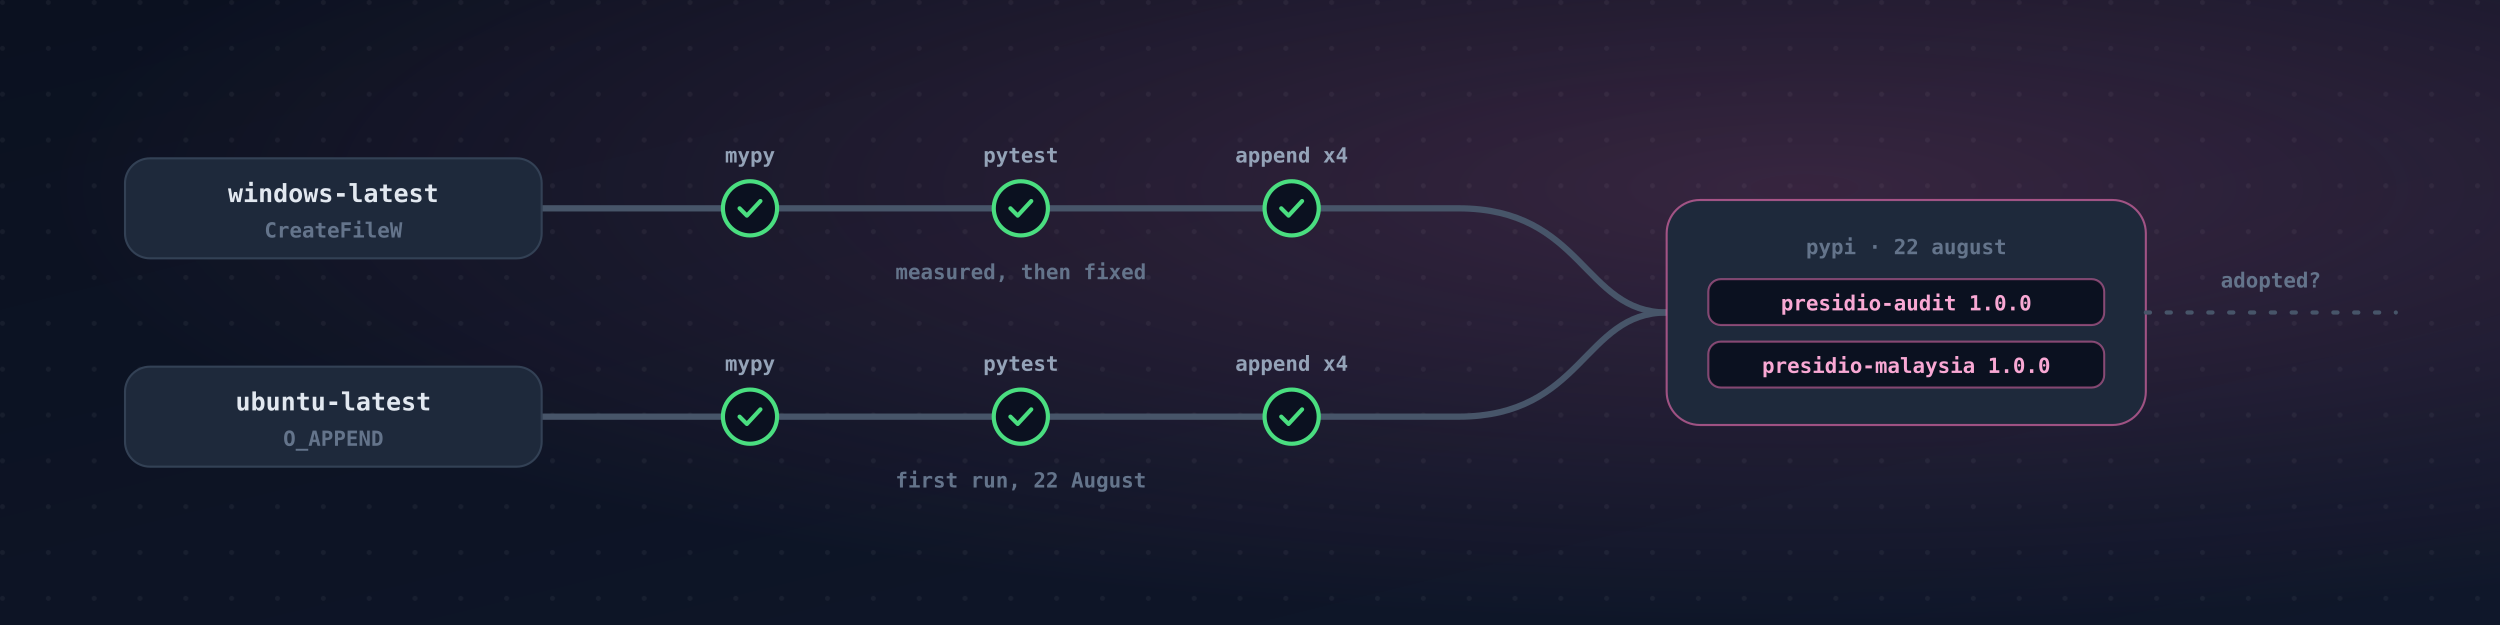
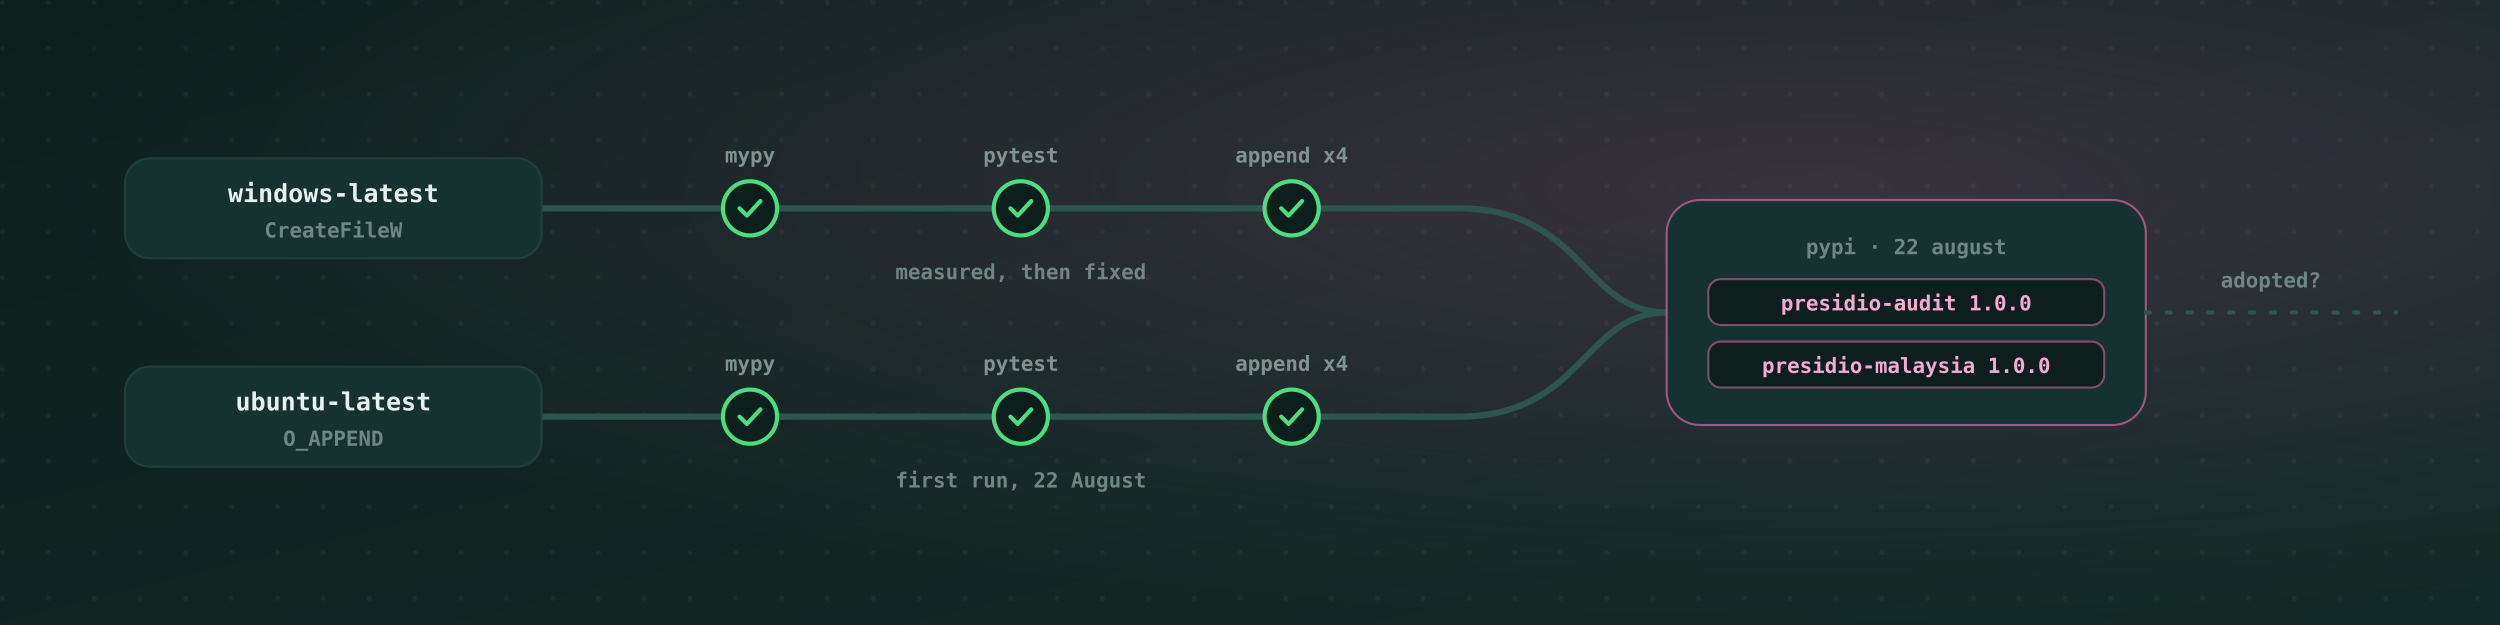
<svg xmlns="http://www.w3.org/2000/svg" viewBox="0 0 1200 300" role="img" aria-label="The audit store's two append paths, Windows and POSIX, both running green in CI on the way to a PyPI release">
  <defs>
    <linearGradient id="bg" x1="0" y1="0" x2="1" y2="1">
-       <stop offset="0" stop-color="#0b1120" />
-       <stop offset="1" stop-color="#0f172a" />
+       <stop offset="0" stop-color="#0C1F1D" />
+       <stop offset="1" stop-color="#122A27" />
    </linearGradient>
    <radialGradient id="glow" cx="0.72" cy="0.3" r="0.7">
      <stop offset="0" stop-color="#f472b6" stop-opacity="0.18" />
      <stop offset="1" stop-color="#f472b6" stop-opacity="0" />
    </radialGradient>
    <pattern id="dots" width="22" height="22" patternUnits="userSpaceOnUse">
      <circle cx="1.2" cy="1.2" r="1.2" fill="#f8fafc" fill-opacity="0.05" />
    </pattern>
  </defs>
  <rect width="1200" height="300" fill="url(#bg)" />
  <rect width="1200" height="300" fill="url(#dots)" />
  <rect width="1200" height="300" fill="url(#glow)" />
  <g font-family="ui-monospace, SFMono-Regular, Menlo, monospace" font-weight="600" text-anchor="middle">
-     <path d="M260 100 H 700 C 760 100, 760 150, 800 150" fill="none" stroke="#475569" stroke-width="3" />
-     <rect x="60" y="76" width="200" height="48" rx="12" fill="#1e293b" stroke="#334155" />
-     <text x="160" y="97" font-size="12" fill="#e2e8f0">windows-latest</text>
-     <text x="160" y="114" font-size="10" fill="#64748b">CreateFileW</text>
-     <circle cx="360" cy="100" r="13" fill="#0b1120" stroke="#4ade80" stroke-width="2" />
+     <path d="M260 100 H 700 C 760 100, 760 150, 800 150" fill="none" stroke="#2D544D" stroke-width="3" />
+     <rect x="60" y="76" width="200" height="48" rx="12" fill="#163230" stroke="#203F3A" />
+     <text x="160" y="97" font-size="12" fill="#E7F1EE">windows-latest</text>
+     <text x="160" y="114" font-size="10" fill="#6E8782">CreateFileW</text>
+     <circle cx="360" cy="100" r="13" fill="#0C1F1D" stroke="#4ade80" stroke-width="2" />
    <path d="M355 100 l3.5 3.5 l6.5 -7" fill="none" stroke="#4ade80" stroke-width="2" stroke-linecap="round" stroke-linejoin="round" />
-     <text x="360" y="78" font-size="10" fill="#94a3b8">mypy</text>
-     <circle cx="490" cy="100" r="13" fill="#0b1120" stroke="#4ade80" stroke-width="2" />
+     <text x="360" y="78" font-size="10" fill="#7C9590">mypy</text>
+     <circle cx="490" cy="100" r="13" fill="#0C1F1D" stroke="#4ade80" stroke-width="2" />
    <path d="M485 100 l3.5 3.5 l6.5 -7" fill="none" stroke="#4ade80" stroke-width="2" stroke-linecap="round" stroke-linejoin="round" />
-     <text x="490" y="78" font-size="10" fill="#94a3b8">pytest</text>
-     <circle cx="620" cy="100" r="13" fill="#0b1120" stroke="#4ade80" stroke-width="2" />
+     <text x="490" y="78" font-size="10" fill="#7C9590">pytest</text>
+     <circle cx="620" cy="100" r="13" fill="#0C1F1D" stroke="#4ade80" stroke-width="2" />
    <path d="M615 100 l3.5 3.5 l6.5 -7" fill="none" stroke="#4ade80" stroke-width="2" stroke-linecap="round" stroke-linejoin="round" />
-     <text x="620" y="78" font-size="10" fill="#94a3b8">append x4</text>
-     <text x="490" y="134" font-size="10" fill="#64748b">measured, then fixed</text>
-     <path d="M260 200 H 700 C 760 200, 760 150, 800 150" fill="none" stroke="#475569" stroke-width="3" />
-     <rect x="60" y="176" width="200" height="48" rx="12" fill="#1e293b" stroke="#334155" />
-     <text x="160" y="197" font-size="12" fill="#e2e8f0">ubuntu-latest</text>
-     <text x="160" y="214" font-size="10" fill="#64748b">O_APPEND</text>
-     <circle cx="360" cy="200" r="13" fill="#0b1120" stroke="#4ade80" stroke-width="2" />
+     <text x="620" y="78" font-size="10" fill="#7C9590">append x4</text>
+     <text x="490" y="134" font-size="10" fill="#6E8782">measured, then fixed</text>
+     <path d="M260 200 H 700 C 760 200, 760 150, 800 150" fill="none" stroke="#2D544D" stroke-width="3" />
+     <rect x="60" y="176" width="200" height="48" rx="12" fill="#163230" stroke="#203F3A" />
+     <text x="160" y="197" font-size="12" fill="#E7F1EE">ubuntu-latest</text>
+     <text x="160" y="214" font-size="10" fill="#6E8782">O_APPEND</text>
+     <circle cx="360" cy="200" r="13" fill="#0C1F1D" stroke="#4ade80" stroke-width="2" />
    <path d="M355 200 l3.5 3.5 l6.5 -7" fill="none" stroke="#4ade80" stroke-width="2" stroke-linecap="round" stroke-linejoin="round" />
-     <text x="360" y="178" font-size="10" fill="#94a3b8">mypy</text>
-     <circle cx="490" cy="200" r="13" fill="#0b1120" stroke="#4ade80" stroke-width="2" />
+     <text x="360" y="178" font-size="10" fill="#7C9590">mypy</text>
+     <circle cx="490" cy="200" r="13" fill="#0C1F1D" stroke="#4ade80" stroke-width="2" />
    <path d="M485 200 l3.5 3.5 l6.5 -7" fill="none" stroke="#4ade80" stroke-width="2" stroke-linecap="round" stroke-linejoin="round" />
-     <text x="490" y="178" font-size="10" fill="#94a3b8">pytest</text>
-     <circle cx="620" cy="200" r="13" fill="#0b1120" stroke="#4ade80" stroke-width="2" />
+     <text x="490" y="178" font-size="10" fill="#7C9590">pytest</text>
+     <circle cx="620" cy="200" r="13" fill="#0C1F1D" stroke="#4ade80" stroke-width="2" />
    <path d="M615 200 l3.5 3.5 l6.5 -7" fill="none" stroke="#4ade80" stroke-width="2" stroke-linecap="round" stroke-linejoin="round" />
-     <text x="620" y="178" font-size="10" fill="#94a3b8">append x4</text>
-     <text x="490" y="234" font-size="10" fill="#64748b">first run, 22 August</text>
-     <rect x="800" y="96" width="230" height="108" rx="16" fill="#1e293b" stroke="#f472b6" stroke-opacity="0.6" />
-     <text x="915" y="122" font-size="10" fill="#64748b">pypi · 22 august</text>
-     <rect x="820" y="134" width="190" height="22" rx="6" fill="#0b1120" stroke="#f472b6" stroke-opacity="0.5" />
+     <text x="620" y="178" font-size="10" fill="#7C9590">append x4</text>
+     <text x="490" y="234" font-size="10" fill="#6E8782">first run, 22 August</text>
+     <rect x="800" y="96" width="230" height="108" rx="16" fill="#163230" stroke="#f472b6" stroke-opacity="0.6" />
+     <text x="915" y="122" font-size="10" fill="#6E8782">pypi · 22 august</text>
+     <rect x="820" y="134" width="190" height="22" rx="6" fill="#0C1F1D" stroke="#f472b6" stroke-opacity="0.5" />
    <text x="915.0" y="149" font-size="10" fill="#f9a8d4">presidio-audit 1.0.0</text>
-     <rect x="820" y="164" width="190" height="22" rx="6" fill="#0b1120" stroke="#f472b6" stroke-opacity="0.5" />
+     <rect x="820" y="164" width="190" height="22" rx="6" fill="#0C1F1D" stroke="#f472b6" stroke-opacity="0.5" />
    <text x="915.0" y="179" font-size="10" fill="#f9a8d4">presidio-malaysia 1.0.0</text>
-     <path d="M1030 150 H 1150" stroke="#475569" stroke-width="2" stroke-dasharray="2 8" stroke-linecap="round" />
-     <text x="1090" y="138" font-size="10" fill="#64748b">adopted?</text>
+     <path d="M1030 150 H 1150" stroke="#2D544D" stroke-width="2" stroke-dasharray="2 8" stroke-linecap="round" />
+     <text x="1090" y="138" font-size="10" fill="#6E8782">adopted?</text>
  </g>
</svg>
